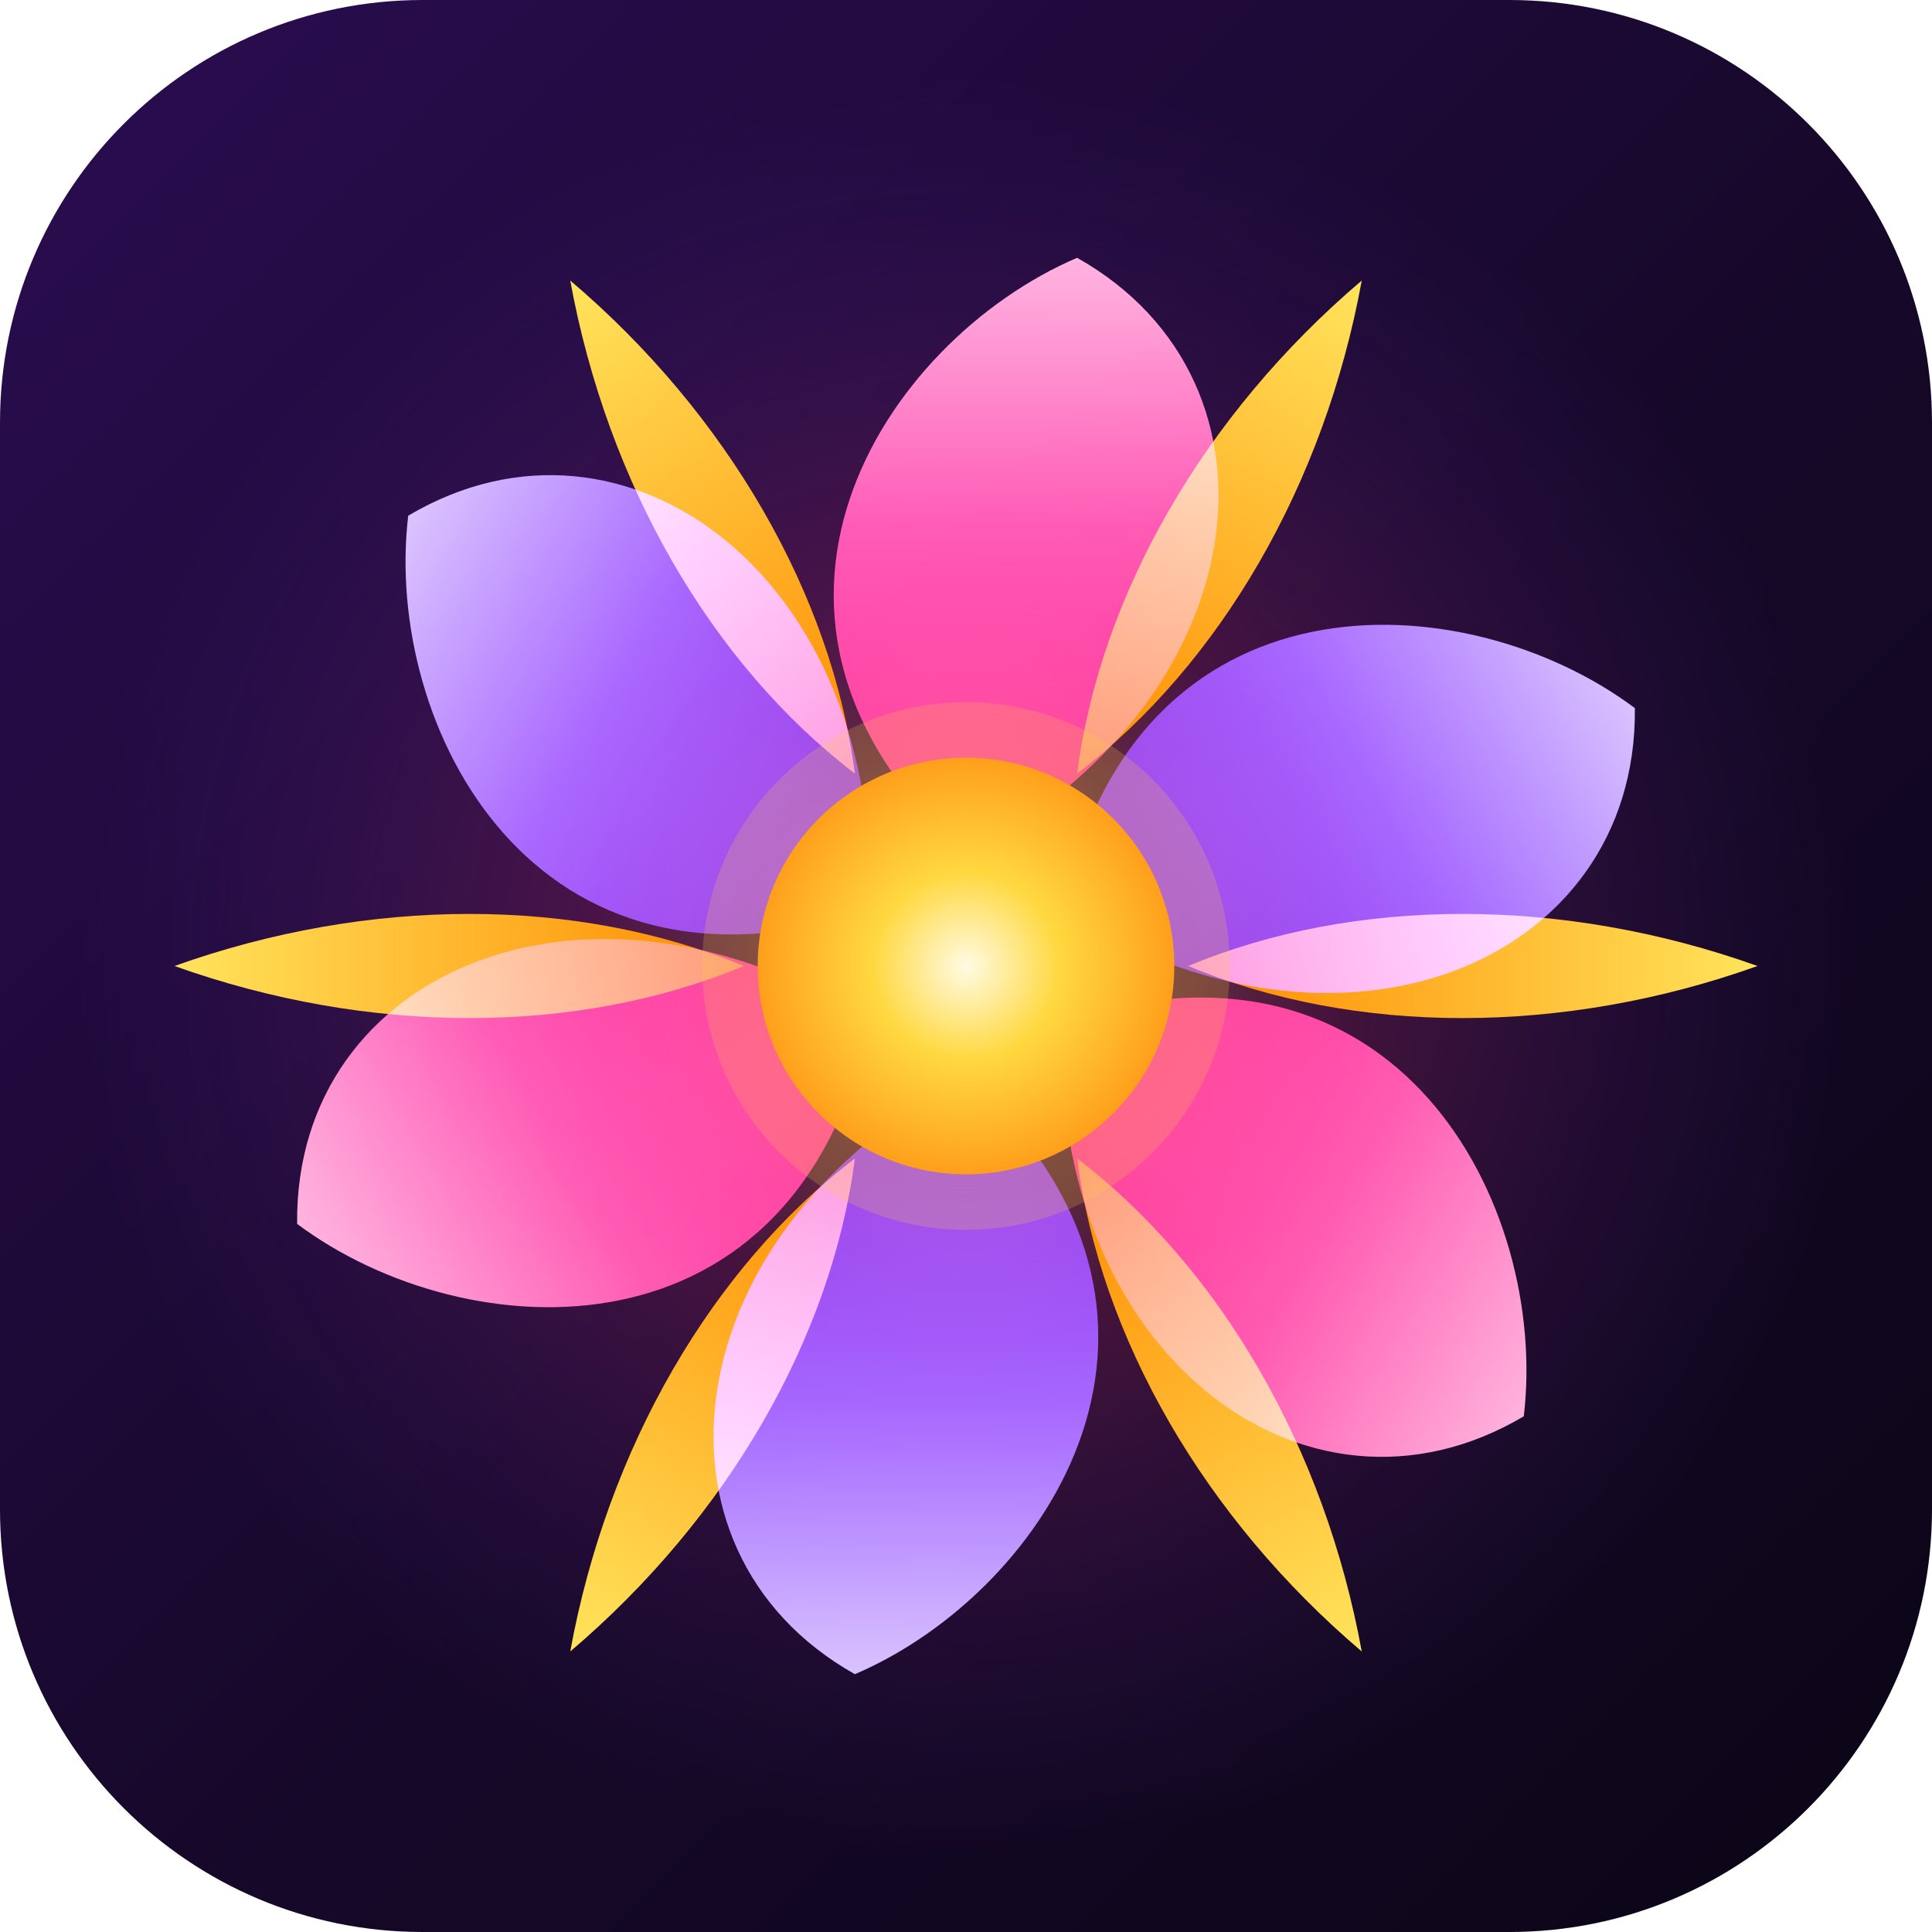
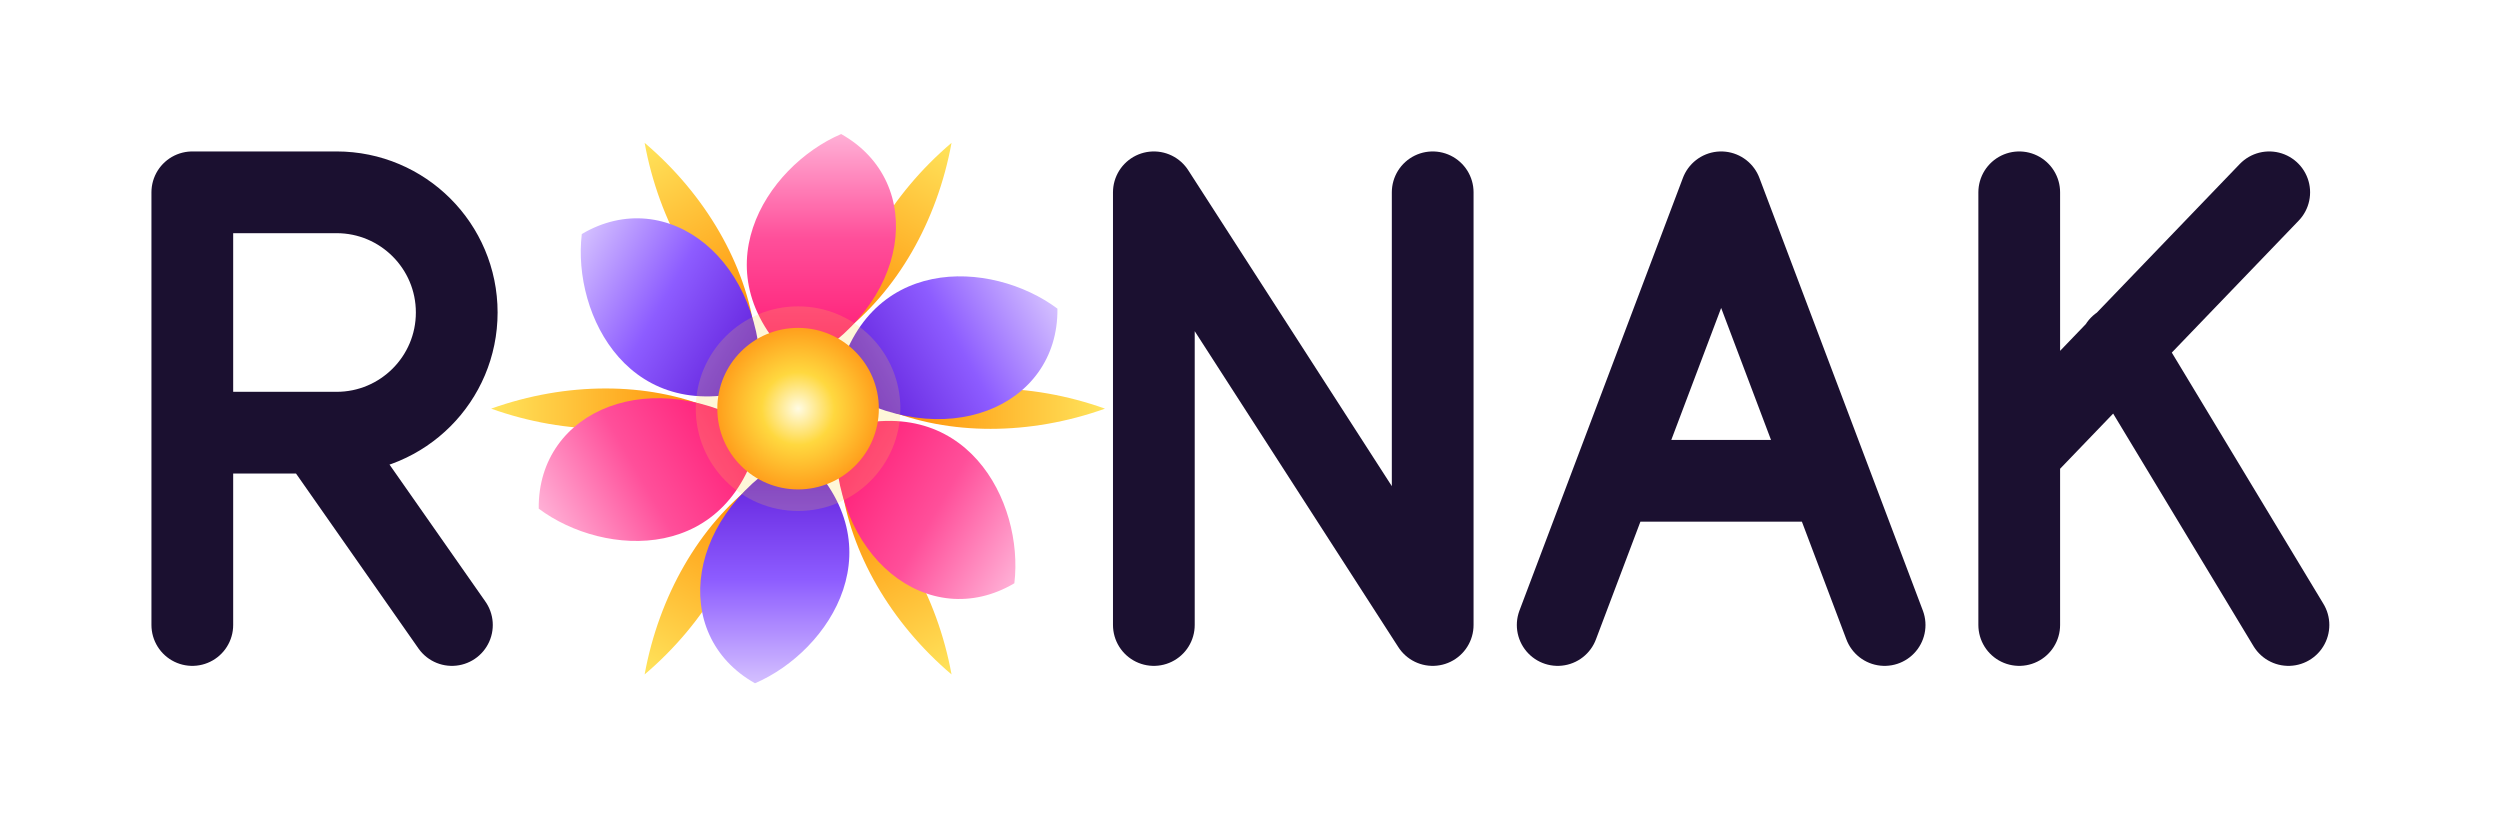
- <svg xmlns="http://www.w3.org/2000/svg" viewBox="0 0 512 512" width="512" height="512">
+ <svg xmlns="http://www.w3.org/2000/svg" viewBox="-30 -30 520 170" width="1040" height="340">
  <defs>
-     <linearGradient id="rkBg" x1="0" y1="0" x2="1" y2="1">
-       <stop offset="0" stop-color="#2B0D52" />
-       <stop offset=".55" stop-color="#160829" />
-       <stop offset="1" stop-color="#0B0616" />
-     </linearGradient>
-     <radialGradient id="rkHalo" cx="256" cy="256" r="236" gradientUnits="userSpaceOnUse">
-       <stop offset="0" stop-color="#FFC83D" stop-opacity=".5" />
-       <stop offset=".42" stop-color="#FF3D8B" stop-opacity=".2" />
-       <stop offset="1" stop-color="#7C3AED" stop-opacity="0" />
-     </radialGradient>
    <linearGradient id="rkPk" x1="0" y1="-16" x2="0" y2="-102" gradientUnits="userSpaceOnUse">
      <stop offset="0" stop-color="#FF1470" />
      <stop offset=".55" stop-color="#FF4F9A" />
      <stop offset="1" stop-color="#FFB0D6" />
    </linearGradient>
    <linearGradient id="rkVi" x1="0" y1="-16" x2="0" y2="-102" gradientUnits="userSpaceOnUse">
      <stop offset="0" stop-color="#5B16D6" />
      <stop offset=".55" stop-color="#8D5CFF" />
      <stop offset="1" stop-color="#D4C0FF" />
    </linearGradient>
    <linearGradient id="rkGo" x1="0" y1="-32" x2="0" y2="-114" gradientUnits="userSpaceOnUse">
      <stop offset="0" stop-color="#FF8A00" />
      <stop offset="1" stop-color="#FFE45C" />
    </linearGradient>
    <radialGradient id="rkCore" cx="0" cy="0" r="30" gradientUnits="userSpaceOnUse">
      <stop offset="0" stop-color="#FFFBE3" />
      <stop offset=".45" stop-color="#FFD83F" />
      <stop offset="1" stop-color="#FF9F1C" />
    </radialGradient>
    <path id="rkPetal" d="M0 -16 C42 -38 48 -84 16 -102 C-12 -90 -38 -50 0 -16Z" />
    <path id="rkRay" d="M0 -32 C10 -56 10 -86 0 -114 C-10 -86 -10 -56 0 -32Z" />
  </defs>
-   <rect width="512" height="512" rx="112" fill="url(#rkBg)" />
-   <circle cx="256" cy="256" r="236" fill="url(#rkHalo)" />
-   <g transform="translate(256 256) scale(1.84)">
+   <g fill="none" stroke="#1B1030" stroke-width="17" stroke-linecap="round" stroke-linejoin="round">
+     <path d="M10 100 V10 H40 A25 25 0 0 1 40 60 H10 M36 60 L64 100" />
+     <path d="M210 100 V10 L268 100 V10" />
+     <path d="M294 100 L328 10 L362 100 M306 70 H350" />
+     <path d="M390 10 V100 M442 10 L392 62 M411 42 L446 100" />
+   </g>
+   <g transform="translate(136 55) scale(0.56)">
    <g fill="url(#rkGo)">
      <use href="#rkRay" transform="rotate(30)" />
      <use href="#rkRay" transform="rotate(90)" />
      <use href="#rkRay" transform="rotate(150)" />
      <use href="#rkRay" transform="rotate(210)" />
      <use href="#rkRay" transform="rotate(270)" />
      <use href="#rkRay" transform="rotate(330)" />
    </g>
-     <g style="mix-blend-mode:screen">
+     <g>
      <use href="#rkPetal" fill="url(#rkPk)" transform="rotate(0)" />
      <use href="#rkPetal" fill="url(#rkVi)" transform="rotate(60)" />
      <use href="#rkPetal" fill="url(#rkPk)" transform="rotate(120)" />
      <use href="#rkPetal" fill="url(#rkVi)" transform="rotate(180)" />
      <use href="#rkPetal" fill="url(#rkPk)" transform="rotate(240)" />
      <use href="#rkPetal" fill="url(#rkVi)" transform="rotate(300)" />
    </g>
    <circle r="38" fill="#FFD43B" opacity=".2" />
    <circle r="30" fill="url(#rkCore)" />
  </g>
</svg>
